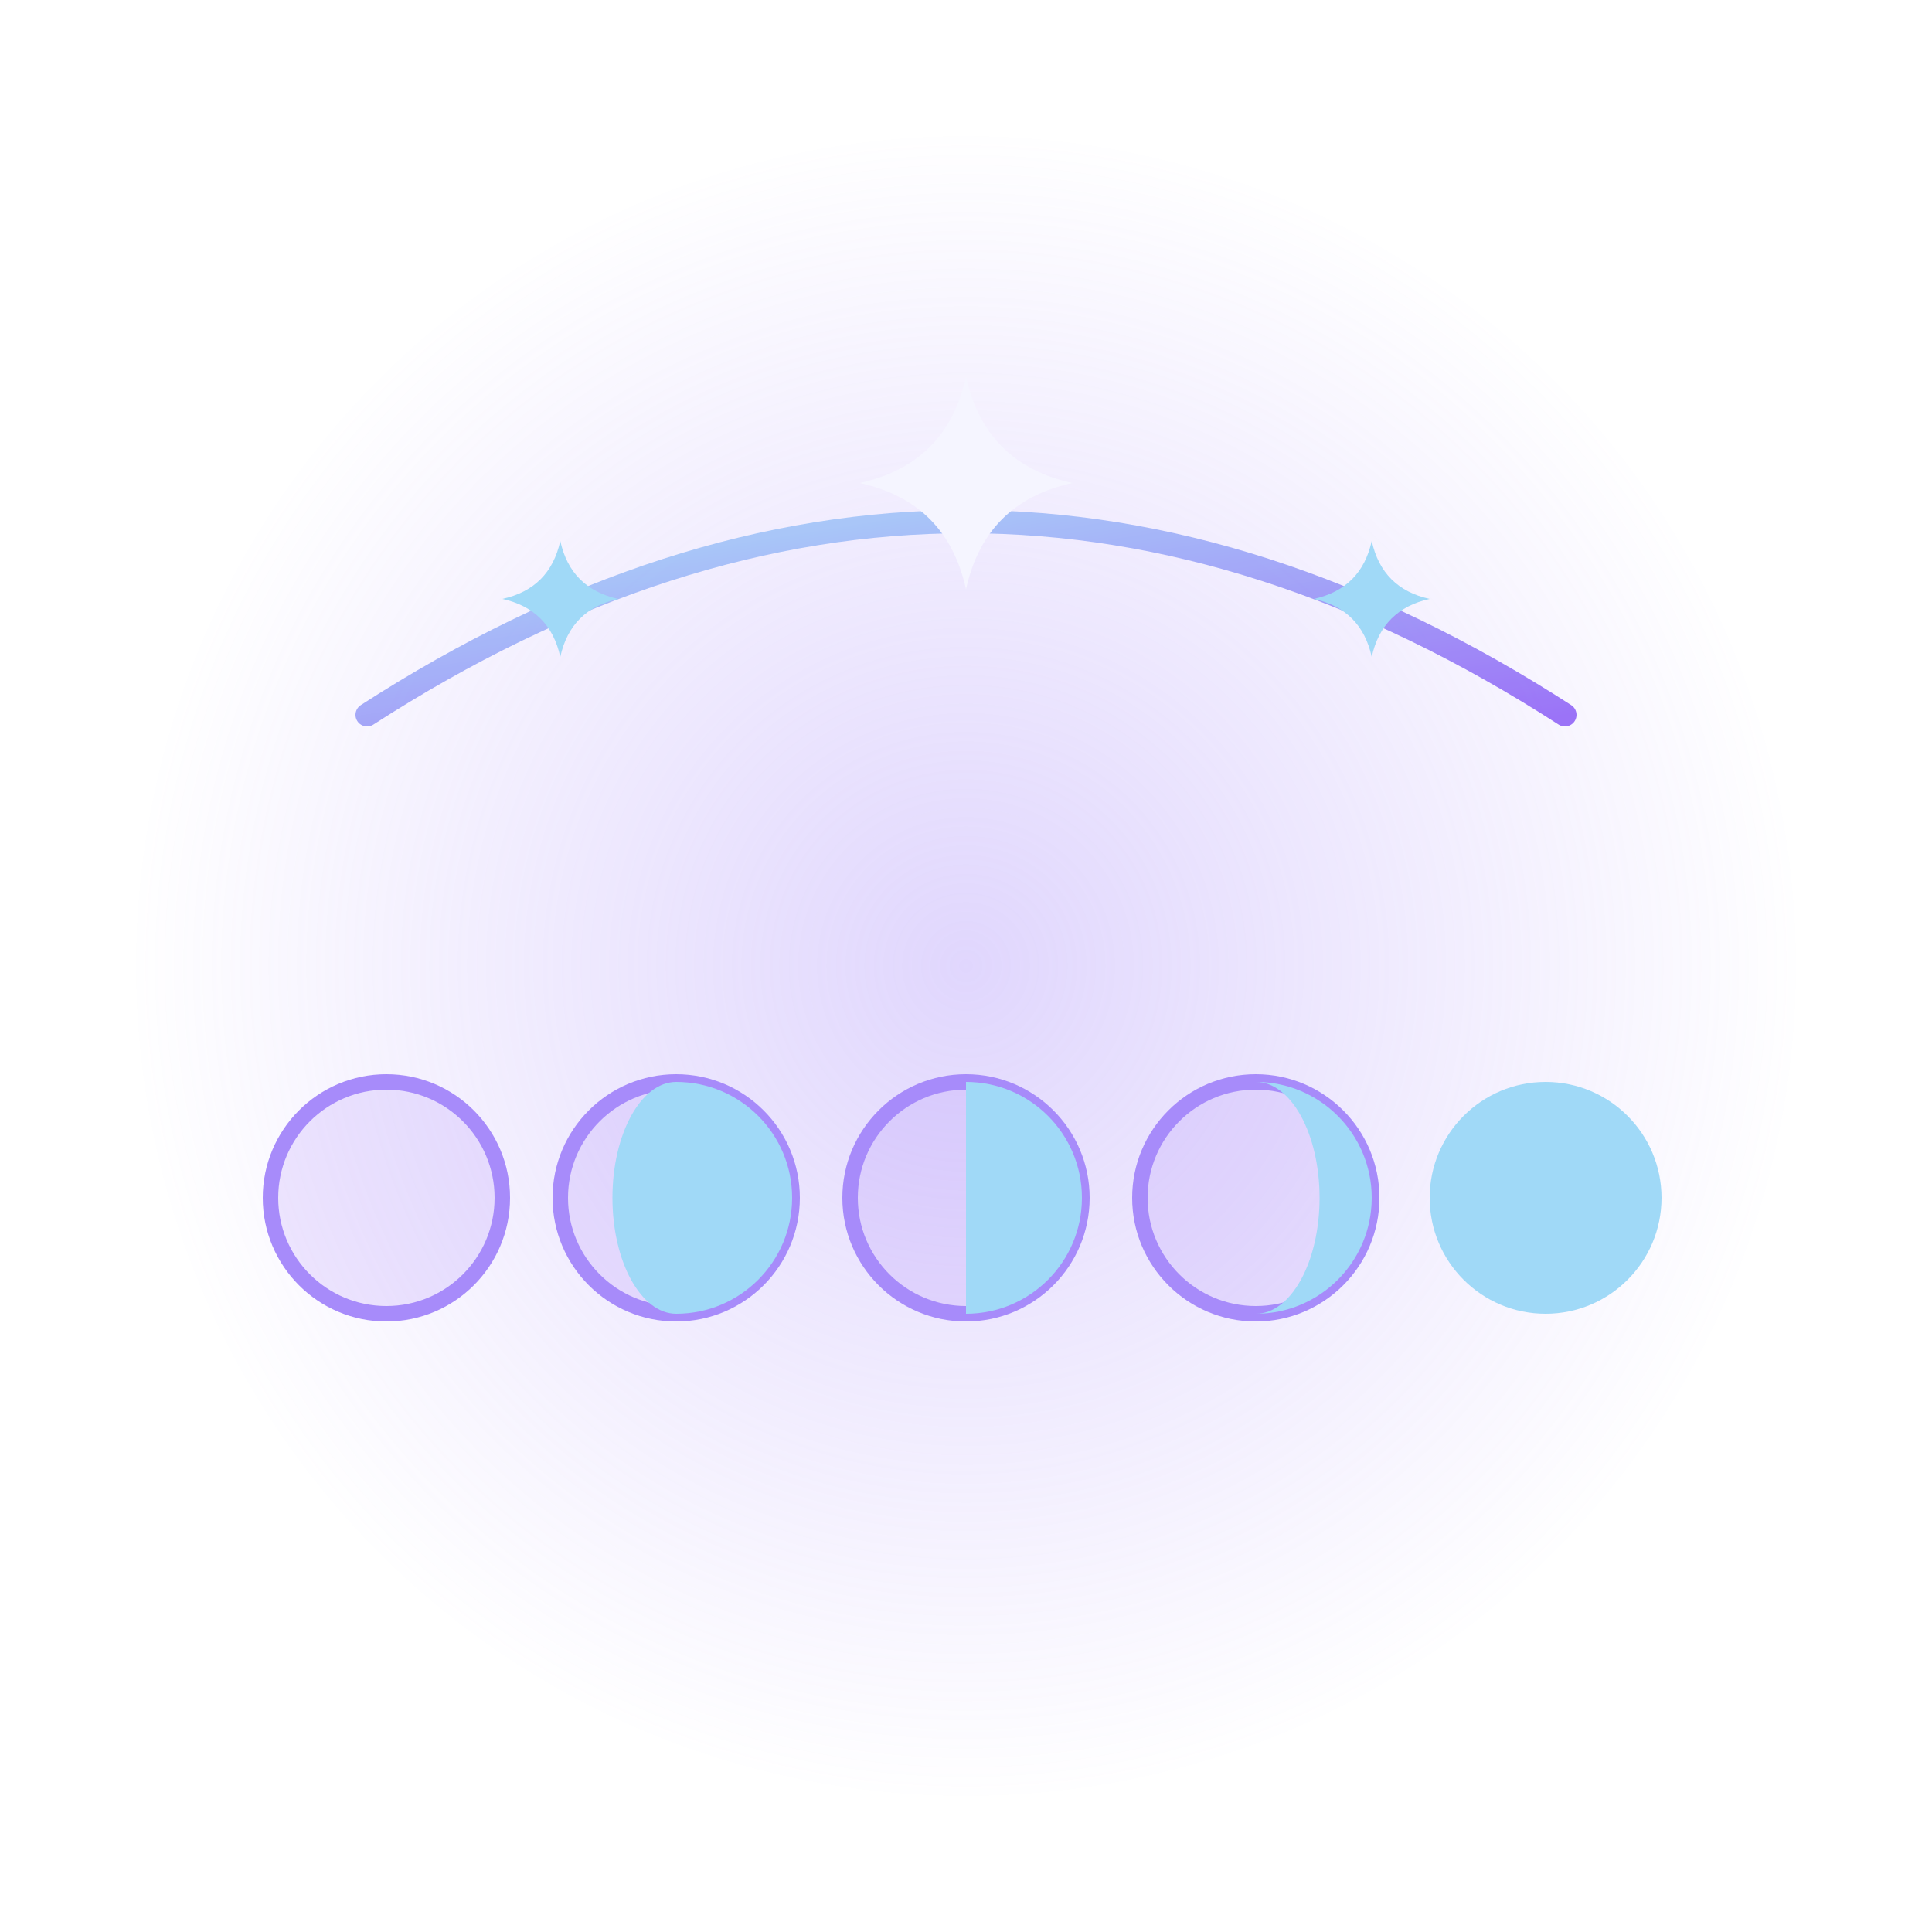
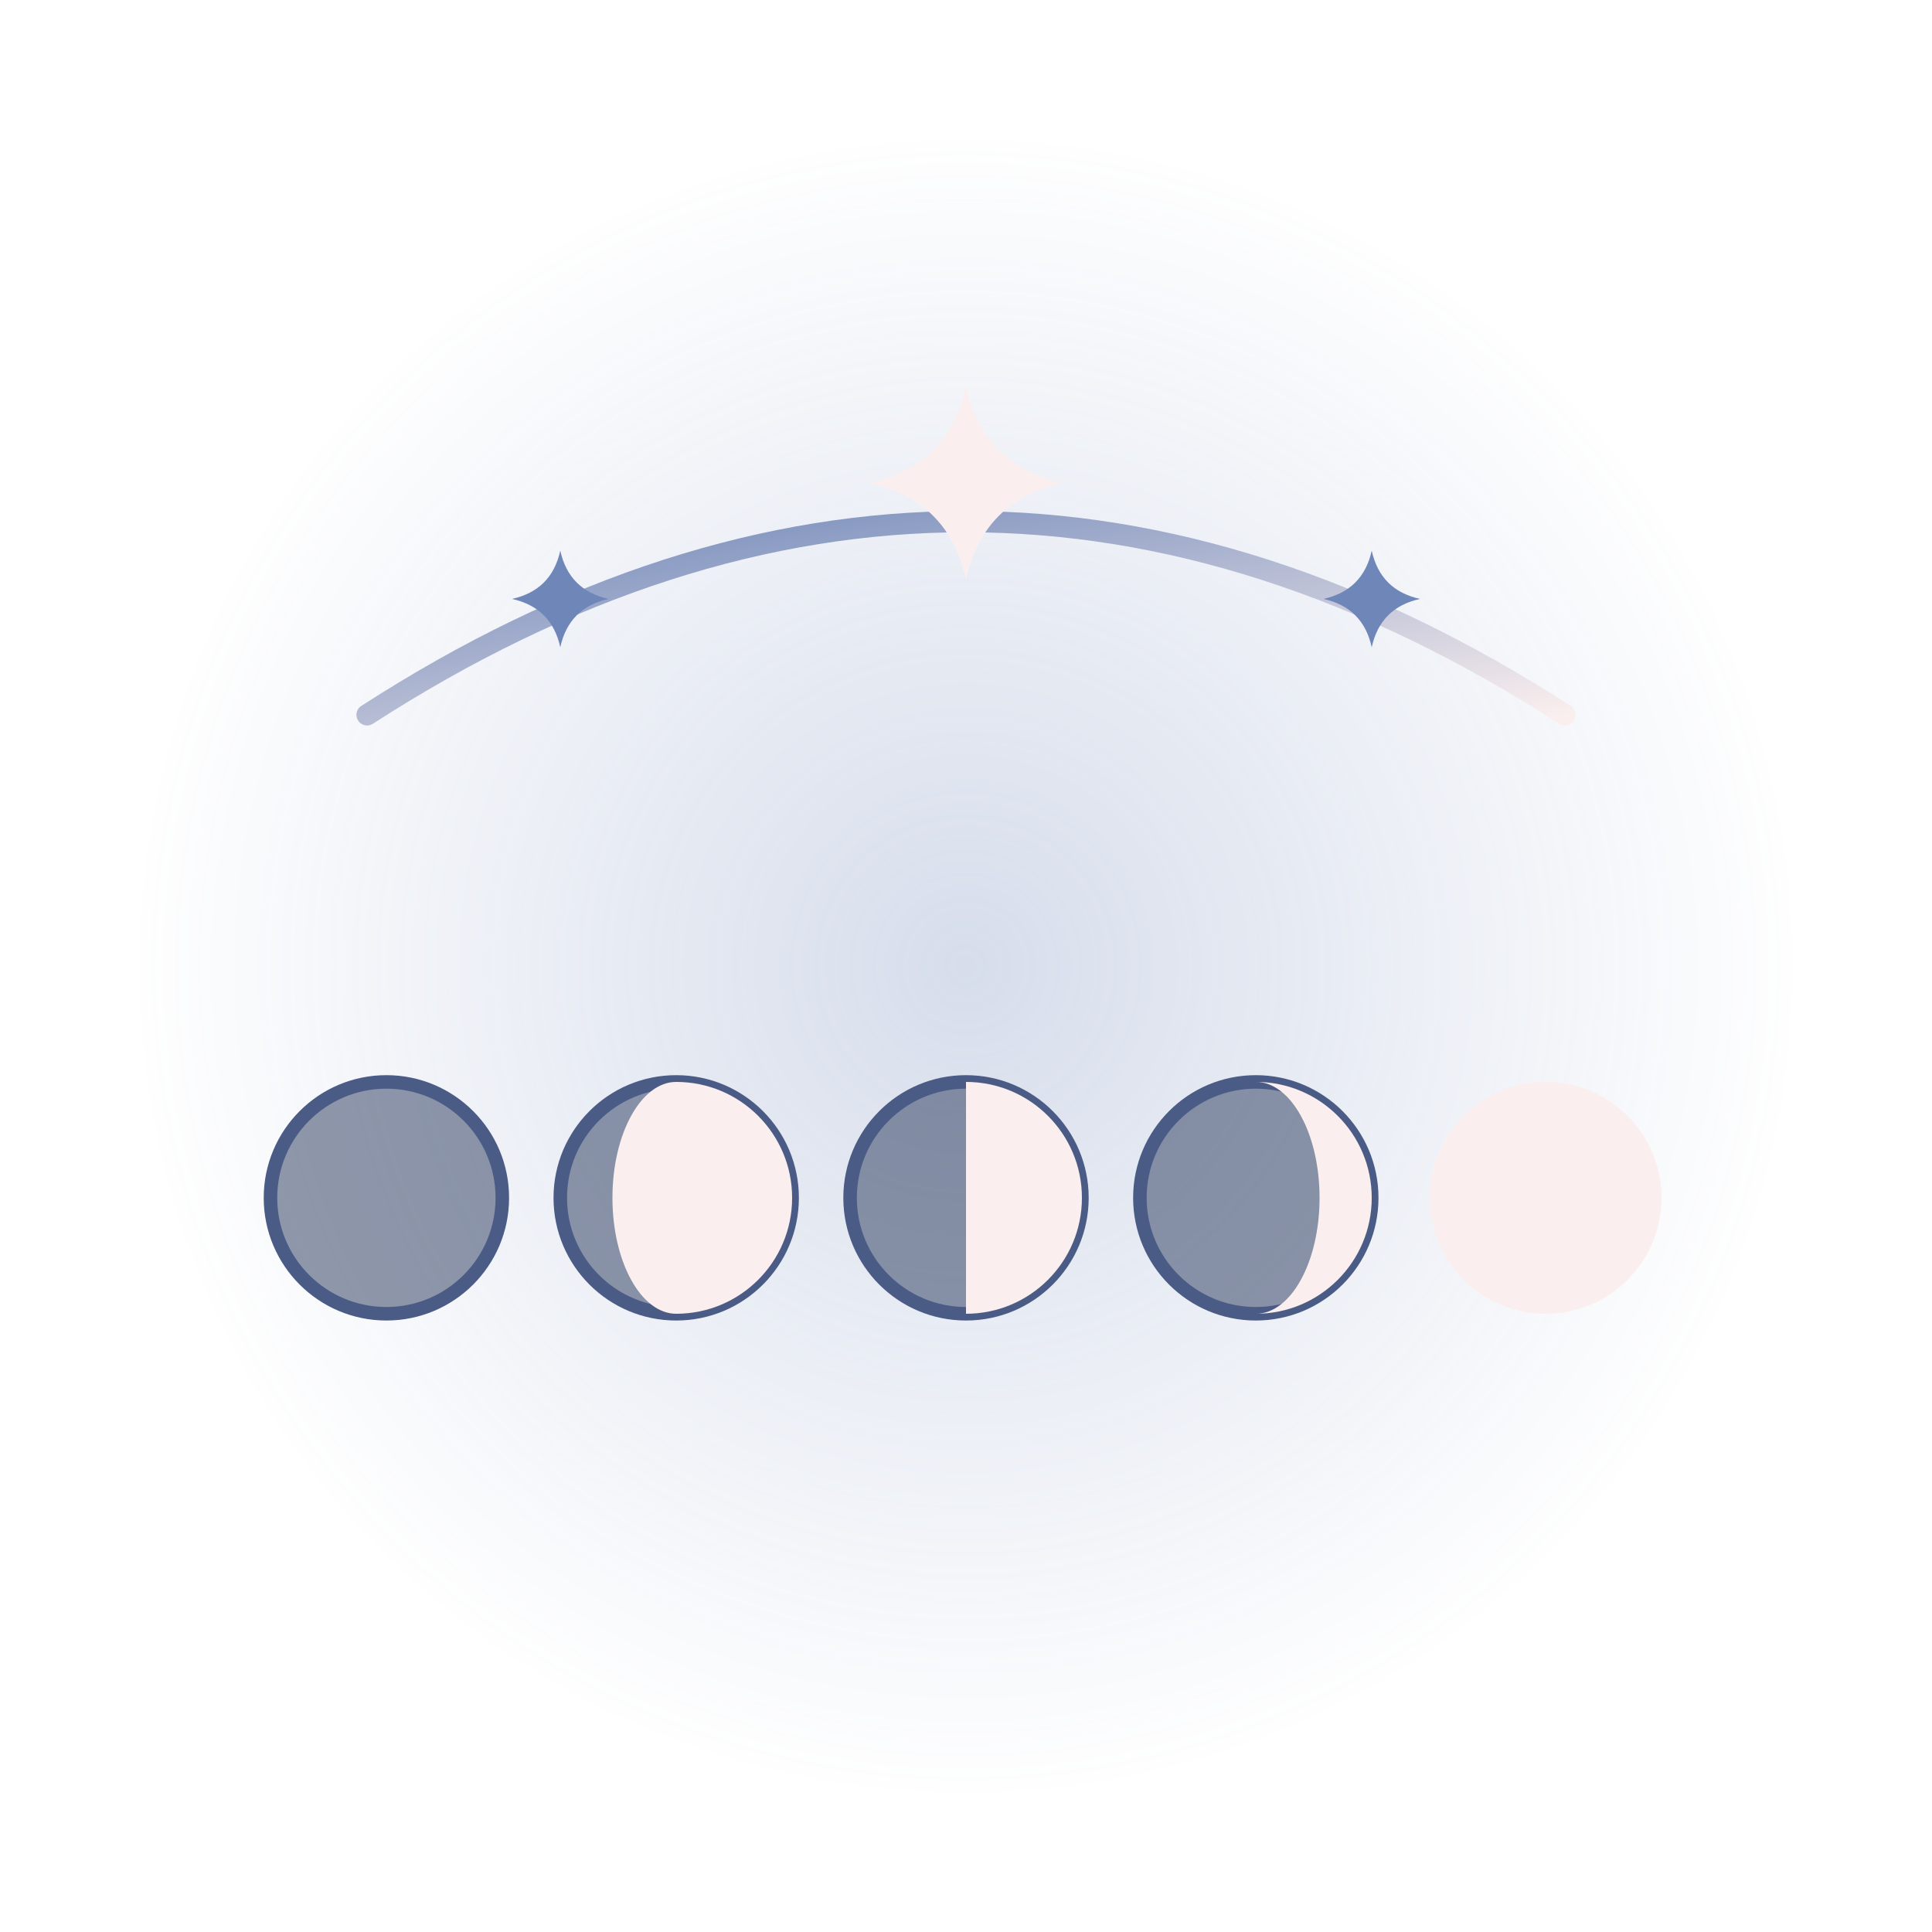
<svg xmlns="http://www.w3.org/2000/svg" viewBox="0 0 200 200" fill="none">
  <defs>
    <linearGradient id="g" x1="0" y1="0" x2="1" y2="1">
-       <stop offset="0%" stop-color="#A0D9F7" />
-       <stop offset="100%" stop-color="#8B5CF6" />
+       <stop offset="0%" stop-color="#6E86B8" />
+       <stop offset="100%" stop-color="#FAEFEE" />
    </linearGradient>
    <radialGradient id="glow" cx="50%" cy="50%" r="50%">
-       <stop offset="0%" stop-color="#A78BFA" stop-opacity=".35" />
-       <stop offset="100%" stop-color="#A78BFA" stop-opacity="0" />
+       <stop offset="0%" stop-color="#6E86B8" stop-opacity=".28" />
+       <stop offset="100%" stop-color="#6E86B8" stop-opacity="0" />
    </radialGradient>
  </defs>
  <circle cx="100" cy="100" r="86" fill="url(#glow)" />
-   <path d="M38 74 Q100 34 162 74" stroke="url(#g)" stroke-width="2.4" fill="none" opacity=".85" stroke-linecap="round" />
-   <path d="M100 39 Q101.98 48.02 111 50 Q101.98 51.98 100 61 Q98.02 51.98 89 50 Q98.02 48.02 100 39 Z" fill="#F5F5FF" />
-   <path d="M58 56 Q59.08 60.92 64 62 Q59.08 63.08 58 68 Q56.92 63.08 52 62 Q56.92 60.92 58 56 Z" fill="#A0D9F7" />
-   <path d="M142 56 Q143.08 60.92 148 62 Q143.08 63.08 142 68 Q140.92 63.08 136 62 Q140.92 60.92 142 56 Z" fill="#A0D9F7" />
-   <circle cx="40" cy="124" r="12" stroke="#A78BFA" stroke-width="1.6" fill="#8B5CF6" fill-opacity=".14" />
-   <circle cx="70" cy="124" r="12" stroke="#A78BFA" stroke-width="1.6" fill="#8B5CF6" fill-opacity=".14" />
-   <path d="M70 112 A 12 12 0 0 1 70 136 A 6.6 12 0 0 1 70 112 Z" fill="#A0D9F7" />
-   <circle cx="100" cy="124" r="12" stroke="#A78BFA" stroke-width="1.6" fill="#8B5CF6" fill-opacity=".14" />
-   <path d="M100 112 A 12 12 0 0 1 100 136 Z" fill="#A0D9F7" />
-   <circle cx="130" cy="124" r="12" stroke="#A78BFA" stroke-width="1.6" fill="#8B5CF6" fill-opacity=".14" />
-   <path d="M130 112 A 12 12 0 0 1 130 136 A 6.6 12 0 0 0 130 112 Z" fill="#A0D9F7" />
-   <circle cx="160" cy="124" r="12" fill="#A0D9F7" />
+   <path d="M38 74 Q100 34 162 74" stroke="url(#g)" stroke-width="2.2" fill="none" stroke-linecap="round" />
+   <path d="M100 40 Q101.8 48.2 110 50 Q101.8 51.8 100 60 Q98.2 51.8 90 50 Q98.2 48.2 100 40 Z" fill="#FAEFEE" opacity="1" />
+   <path d="M58 57 Q58.9 61.1 63 62 Q58.9 62.9 58 67 Q57.1 62.9 53 62 Q57.1 61.1 58 57 Z" fill="#6E86B8" opacity="1" />
+   <path d="M142 57 Q142.9 61.1 147 62 Q142.9 62.9 142 67 Q141.1 62.9 137 62 Q141.1 61.1 142 57 Z" fill="#6E86B8" opacity="1" />
+   <circle cx="40" cy="124" r="12" stroke="#4A5C86" stroke-width="1.4" fill="#253559" fill-opacity=".5" />
+   <circle cx="70" cy="124" r="12" stroke="#4A5C86" stroke-width="1.4" fill="#253559" fill-opacity=".5" />
+   <path d="M70 112 A 12 12 0 0 1 70 136 A 6.6 12 0 0 1 70 112 Z" fill="#FAEFEE" />
+   <circle cx="100" cy="124" r="12" stroke="#4A5C86" stroke-width="1.4" fill="#253559" fill-opacity=".5" />
+   <path d="M100 112 A 12 12 0 0 1 100 136 Z" fill="#FAEFEE" />
+   <circle cx="130" cy="124" r="12" stroke="#4A5C86" stroke-width="1.4" fill="#253559" fill-opacity=".5" />
+   <path d="M130 112 A 12 12 0 0 1 130 136 A 6.6 12 0 0 0 130 112 Z" fill="#FAEFEE" />
+   <circle cx="160" cy="124" r="12" fill="#FAEFEE" />
</svg>
